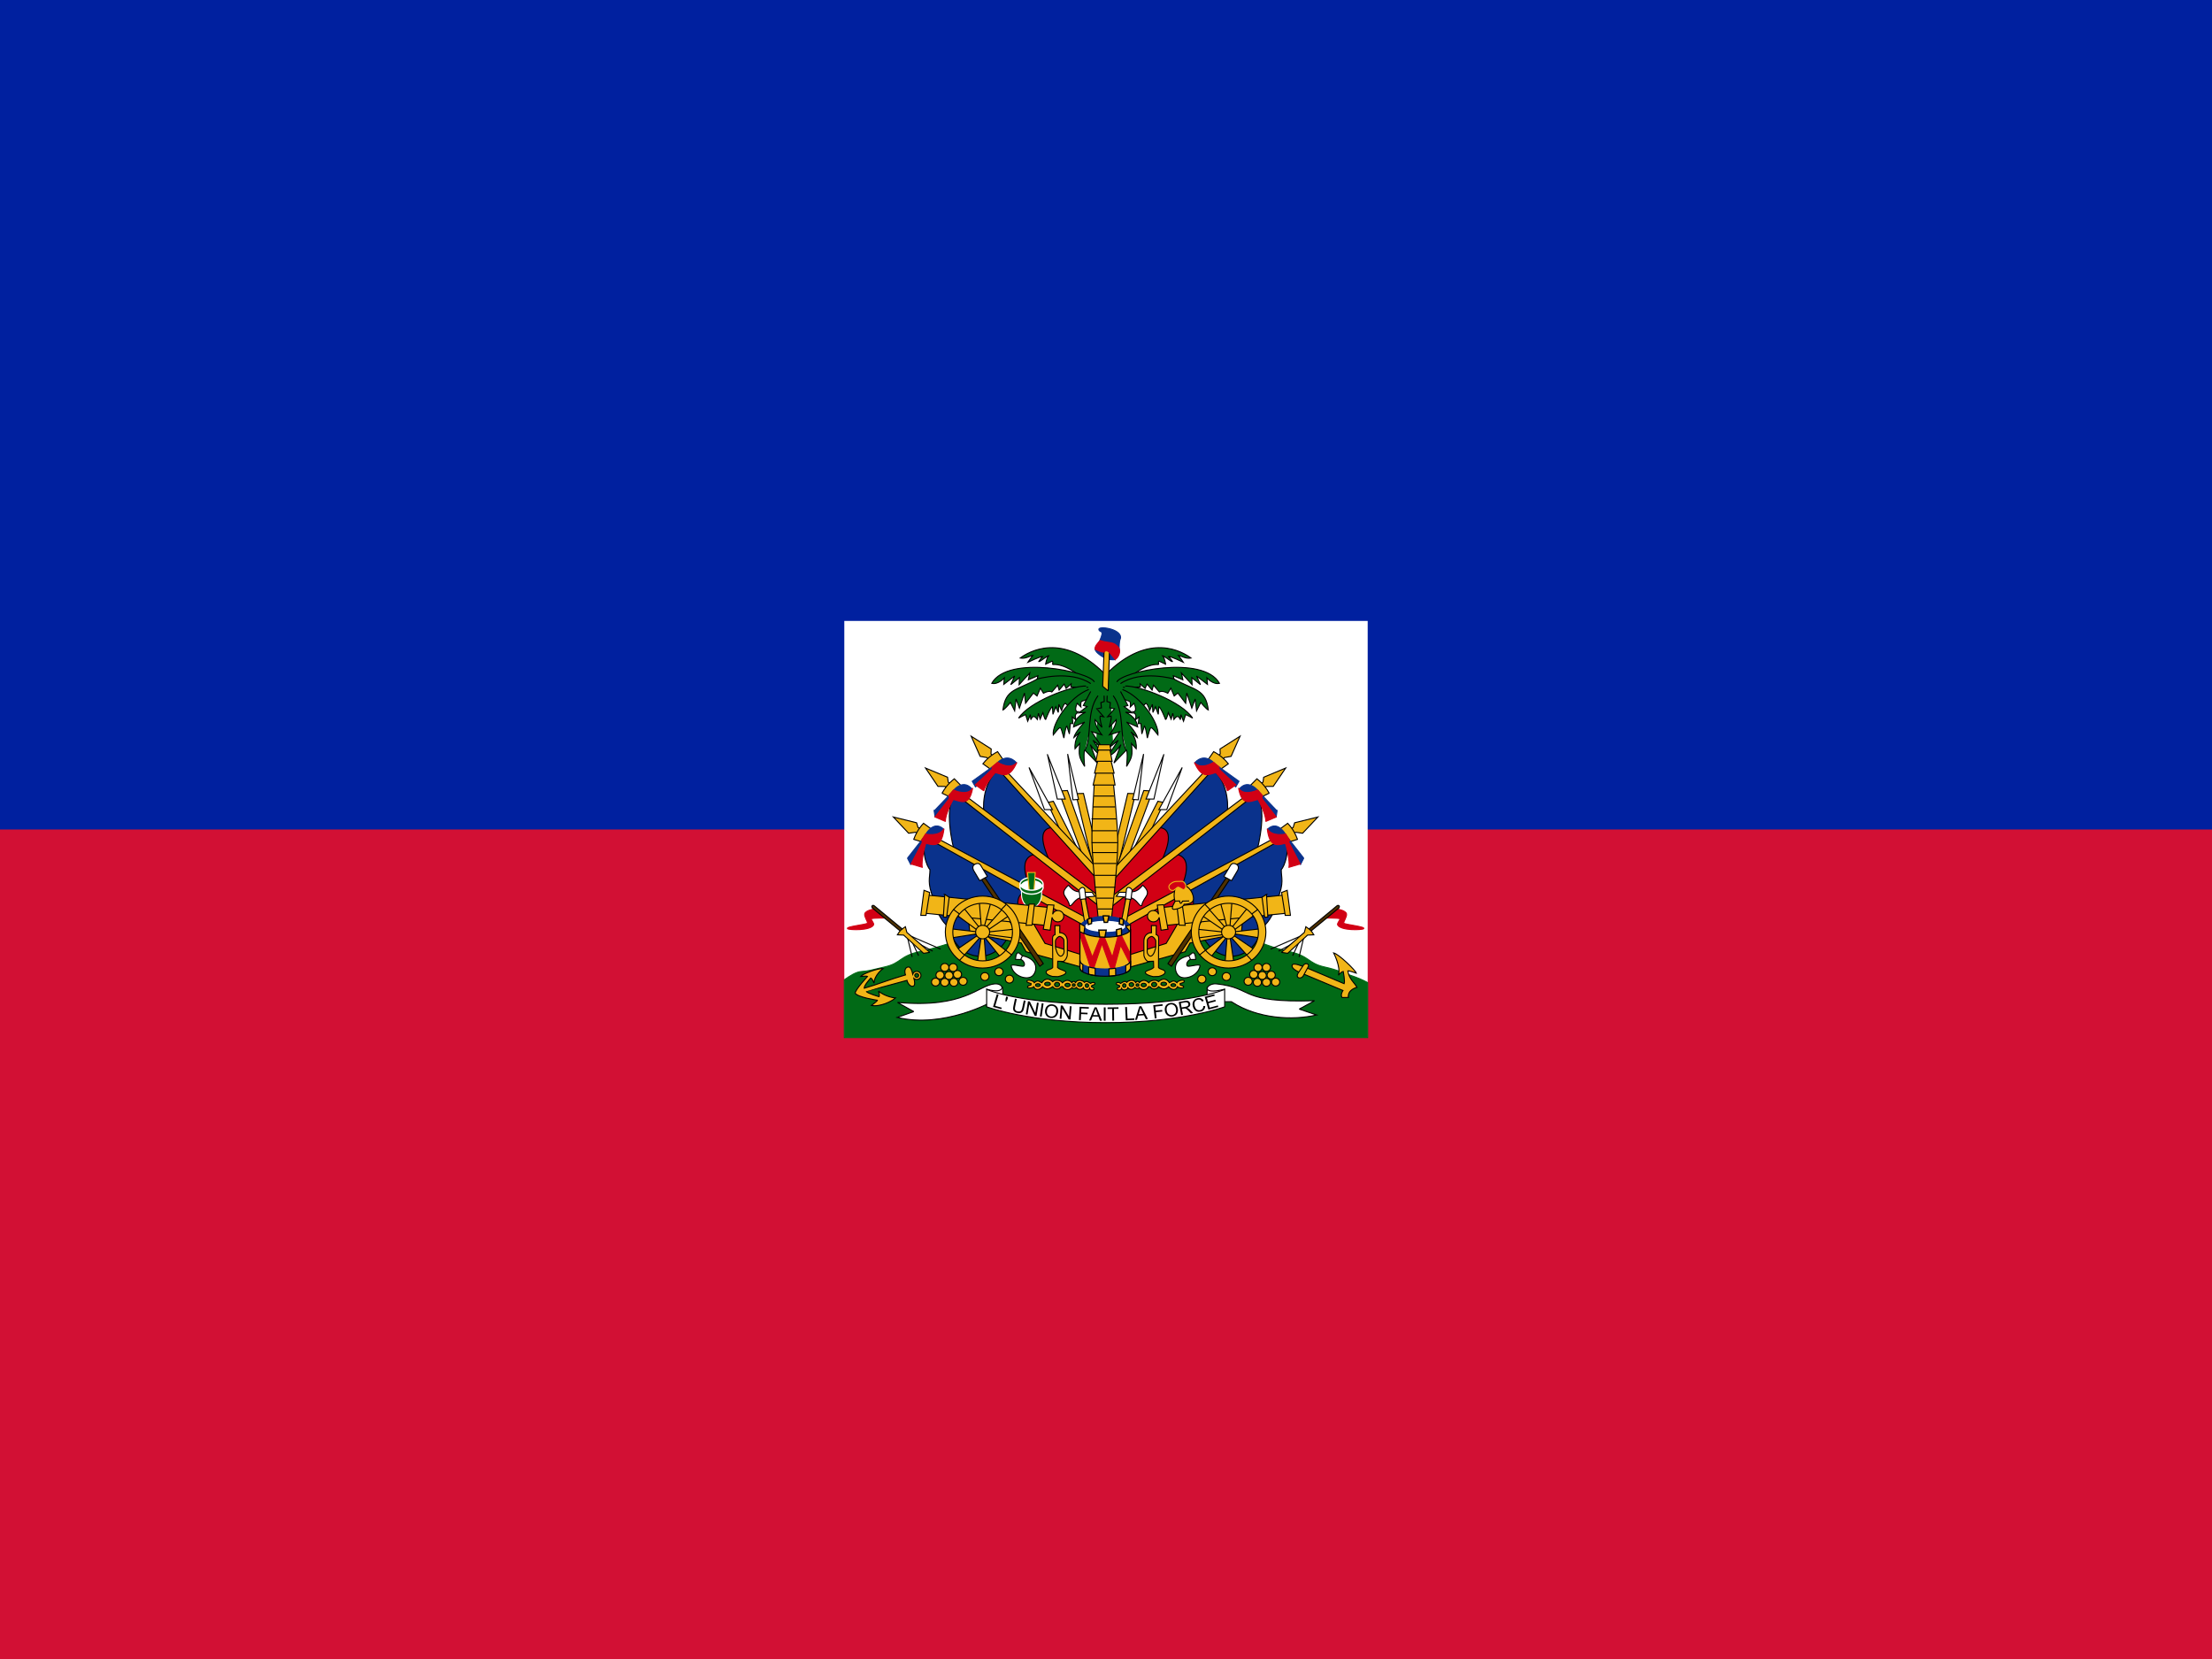
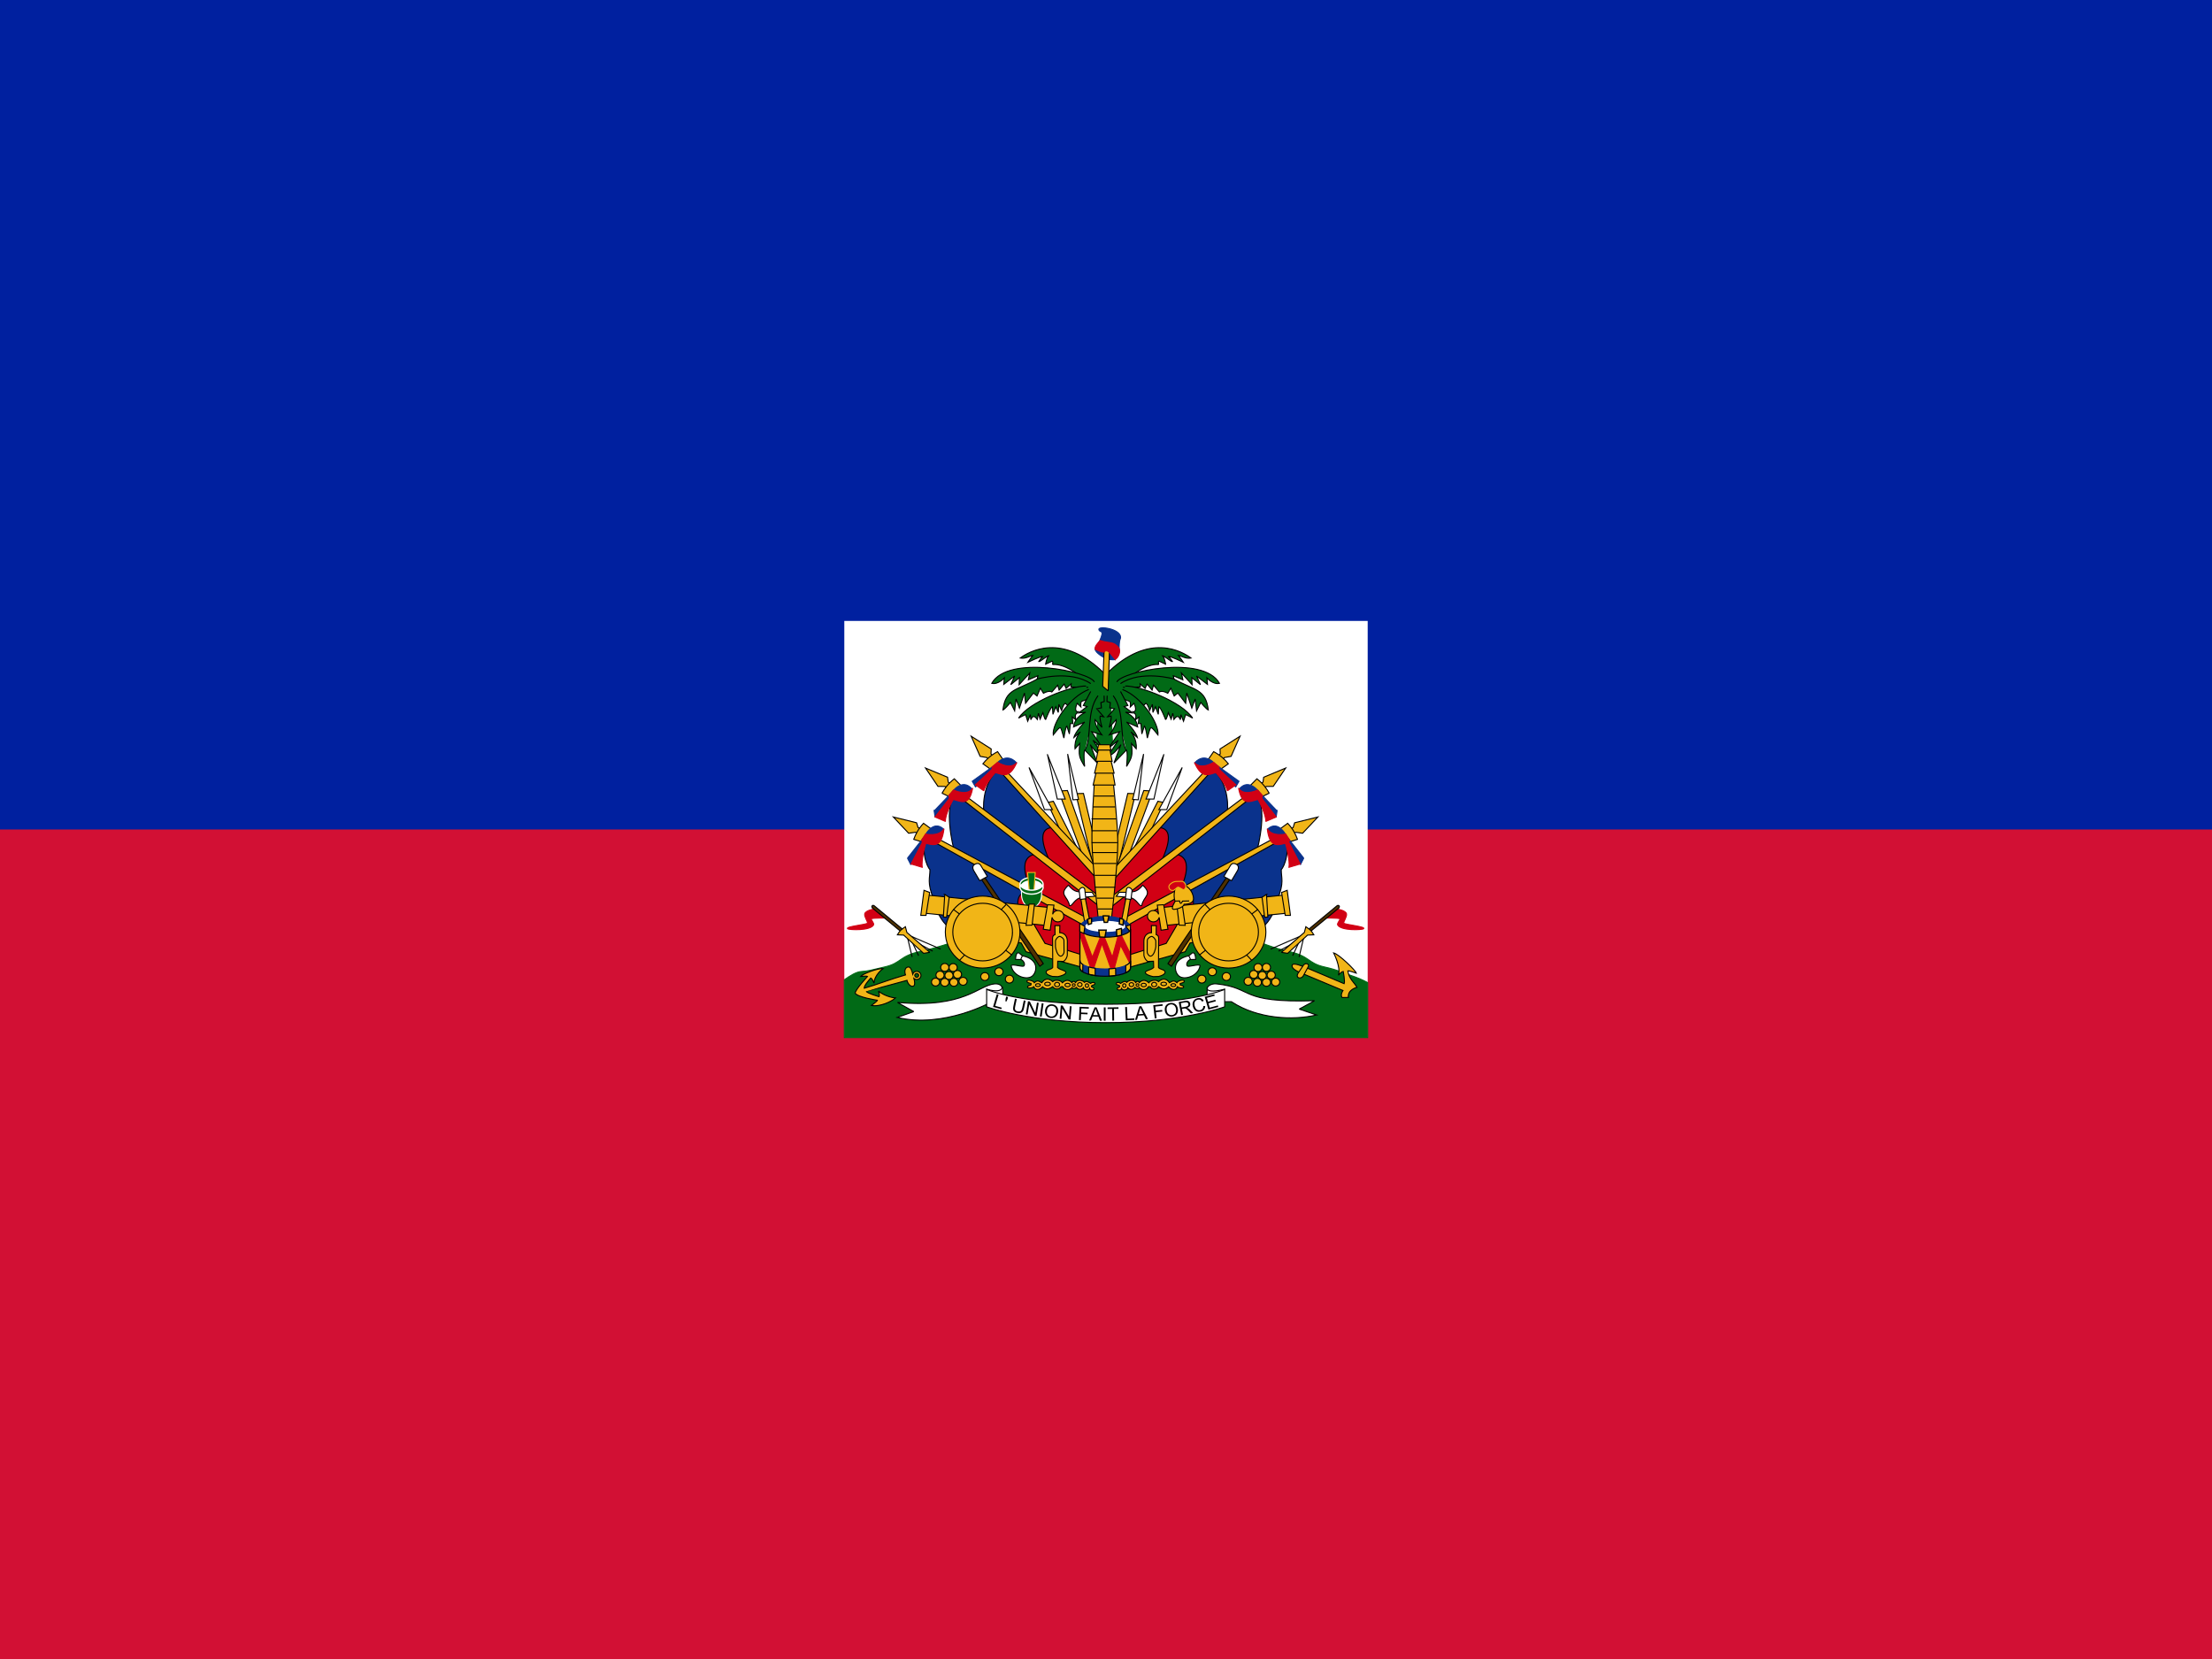
<svg xmlns="http://www.w3.org/2000/svg" xmlns:xlink="http://www.w3.org/1999/xlink" height="480" width="640">
  <path fill="#d21034" d="M0 0h640v480H0z" />
  <path fill="#00209f" d="M0 0h640v240H0z" />
  <g fill="#f1b517" stroke="#000" stroke-width=".183">
    <path fill="#fff" stroke="none" d="M244.286 179.654h151.428V300.2H244.286z" stroke-width=".293" />
    <path d="M350.475 266.826l-30.902.897-30.764.35s-15.806 5.845-22.266 7.157c-6.442 1.308-5.605 3.424-10.59 4.538-3.992.892-4.453 1.174-6.796 1.328-1.417.093-3.163 1.183-4.87 2.385v16.72h151.425v-15.902c-1.64-.895-3.205-1.51-4.806-2.054-2.224-.757-3.724-1.584-7.716-2.476-4.984-1.114-4.147-3.23-10.588-4.538-6.46-1.312-22.127-8.404-22.127-8.404z" fill="#016a16" stroke="#016a16" stroke-width=".293" />
    <g transform="translate(-80) scale(1.6)">
      <g id="a">
        <path d="M244.53 143.512l1.396-.033 2.555 10.748-.544 3.386-3.407-14.102z" />
        <path d="M243.064 136.346l.954 8.284 1.022-.066-1.976-8.218z" fill="#fff" />
        <path d="M245.722 154.59l-4.293-11.54 1.6-.098 5.01 14.102-2.318-2.465z" />
        <path d="M239.42 136.477l1.77 8.02h1.432l-3.203-8.02z" fill="#fff" />
        <path d="M241.906 150.546l-2.52-5.424 1.09-.23 4.6 9.007-3.17-3.354z" />
        <path d="M236.08 138.778l2.794 7.626h1.43l-4.224-7.626z" fill="#fff" />
        <g>
          <path d="M242.25 151.364l-11.437-12.484c-3.57 2.828-2.908 8.02-2.908 8.02l12.957 10.167 1.387-5.703z" fill="#0a328c" />
          <path d="M248.86 158.235l-8.482-8.594c-3.587.126-.74 5.48-.56 6.153l9.043 7.734v-5.292z" fill="#d20014" />
          <path d="M248.14 156.757l-17.54-18.78-.685.483 18.56 20.622-.336-2.325zM229.586 136.772l-.385-.446.04-.89-3.62-2.304 1.617 3.64 1.232.223.384.446.732-.668z" />
          <path d="M227.738 138.11c.616-.743 1.348-1.486 2.657-2.192l1 1.45-2.155 1.82-1.502-1.078z" />
          <path d="M225.81 141.278l.59 1.026c.363-.135 4.03-3.457 4.03-3.457l2.632-.08.756-.838c-1.932-2.08-3.752.296-3.752.296l-4.255 3.052z" fill="#0a328c" stroke="#0a328c" />
          <path d="M227.91 143.007c.14-.918 1.877-3.214 2.13-3.295 1.302.39 2.514 1.14 3.834-1.837-1.148 1.46-3.47-.027-3.47-.027l-1.01.838.03.405-3.053 2.837 1.54 1.08z" fill="#d20014" stroke="#d20014" />
        </g>
        <g>
          <path d="M237.252 154.672l-14.367-11.41c-2.46 2.502-.415 10.23-.415 10.23l14.043 7.608.74-6.428z" fill="#0a328c" />
          <path d="M249.166 163.917l-11.818-9.467c-4.036.566-.864 6.506-.623 7.16l12.48 6.77-.04-4.463z" fill="#d20014" />
          <path d="M248.697 162.005l-25.554-19.182-.587.59 26.837 20.956-.696-2.365zM221.928 141.807l-.46-.374-.122-.885-3.98-1.662 2.25 3.314 1.253.014.458.374.6-.78z" />
          <path d="M220.35 143.433c.472-.835 1.06-1.69 2.22-2.603l1.247 1.26-1.795 2.152-1.673-.81z" />
          <path d="M218.925 146.64l.16 1.06c.337-.187 3.56-3.725 3.56-3.725l2.586-.477.528-.833c-1.797-2.114-3.713.698-3.713.698l-3.12 3.278z" fill="#0a328c" stroke="#0a328c" />
          <path d="M220.97 148.545c-.122-.982 1.22-3.863 1.456-3.98 1.547.46 2.894 1.152 3.462-2.07-.897 1.614-3.46.363-3.46.363l-.86.98.12.53-2.61 3.37 1.893.807z" fill="#d20014" stroke="#d20014" />
        </g>
        <g>
          <path d="M236.224 161.65c-.19-.045-18.517-10.44-18.517-10.44-1.334 2.25-.128 5.52.457 6.028.034 1.5-.602 2.306.707 5.44.387 2.035 1.33 3.912 2.7 5.026 1.672 6.417 8.223 6.848 10.747 1.624l3.907-7.677z" fill="#0a328c" />
          <path d="M248.352 168.512l-12.548-7.355c-4.036.567.085 8.056.326 8.71l12.116 4.304.106-5.658z" fill="#d20014" />
          <path d="M246.243 165.846l-28.35-15.09-.484.673 29.904 16.646-1.07-2.23zM216.528 149.937l-.514-.3-.265-.856-4.2-1.04 2.757 2.935 1.24-.177.515.3.466-.86z" />
          <path d="M215.232 151.782c.332-.896.773-1.828 1.772-2.907l1.436 1.056-1.425 2.4-1.783-.548z" />
          <path d="M214.1 155.18l.593 1.168c.307-.232 3.004-4.578 3.004-4.578l2.492-.82.468-1.014c-2.002-1.85-3.498 1.342-3.498 1.342l-3.06 3.903z" fill="#0a328c" stroke="#0a328c" />
          <path d="M216.772 156.836c-.2-1 .484-4.197.7-4.345 1.56.466 2.863.598 3.223-2.62-.907 1.528-3.328.952-3.328.952l-.71 1.085.15.38-2.06 3.95 2.025.6z" fill="#d20014" stroke="#d20014" />
        </g>
      </g>
      <use height="100%" width="100%" xlink:href="#a" transform="matrix(-1 0 0 1 499.86 0)" />
    </g>
    <g transform="translate(-80) scale(1.6)">
      <path d="M248.757 125.603l-.465 9.07h2.9l-.425-8.992 3.023-.423-.335-3.582-7.51.29.04 3.253 2.772.385z" fill="#016a16" stroke="#016a16" />
      <g id="b" fill="#016a16">
        <path d="M249.817 121.898c-7.764-7.77-13.878-3.98-15.334-2.902.963.187 1.826-.412 2.273-.48-.28.353-.865 1.23-.865 1.23s2.4-1.135 2.67-1.03c-.347.275-.728.935-.728.935.178.07 1.528-1.056 1.795-1.076-.41.466-.54 1.528-.54 1.528l1.17-.545c.305.216-.084.63.18.61 1.945-.16 4.678 1.776 5.054 2.37" />
        <path d="M247.895 123.32c-.81-1.853-15.588-5.004-18.56.245 1.164.293 2.276-.976 2.276-.976l-.1 1.17 1.972-1.512-.708 1.56 1.568-1.268-.05 1.27 1.92-2.1-.252 1.22 1.72-.73-.203 1.023" />
        <path d="M247.238 123.614c-3.793-2.537-9.66-.83-9.66-.83-3.74 2.1-5.736 1.72-6.22 5.61.355-.145 1.366-1.365 1.366-1.365l.76 1.512.25-2.147.608 1.66.91-2.733.203 1.854 1.416-1.854.658.536.607-1.415.556.927s.962-.585 1.52-.244l1.06-1.22.253.88.91-1.074.355.78.91-.83-.05.586 3.135.05" />
        <path d="M246.38 124.053c-2.643-.05-10.226 2.812-12.188 5.806a13.29 13.29 0 0 1 1.263-.636l.387 1.203.473-1.203.1.927c.29-.723.618-.805 1.164-.048l.2-1.122.305 1.073.505-1.17s.318 1.27.506 1.22c0 0 .838-2.195 1.214-2.294l.1 1.365.506-1.366.456 1.024.1-1.464.506 1.122s.266-1.103.658-1.317l.758.683 3.378-2.427" />
        <path d="M246.888 124.678c-3.52 1.35-6.67 6.18-6.43 8.226 1.565-1.94 1.23-1.674 1.928.56 0 0 .264-1.955.53-2.187l.46 1.446.17-1.892.47.023-.12-1.187.698.535c-.163-.677-.338-.906.386-1.488 0 0-.917.117-.193-1.535l.675.65s-.12-.72.12-1l2.485-.86" />
        <path d="M247.23 125.04l-1.33 2.534.68.197-1.534 1.153 1.296-.132s-1.978.725-2.217 2.666l2.013-.888s-1.706 1.744-1.945 2.797l1.16-1.02s-1.125 1.217-.955 3.06l.853-.954c-.204 2.238-.136 2.436.888 4.147 0 0-.273-2.633.034-2.962l2.25 2.337-1.26-3.324s1.397 2.106 2.25 1.91l-1.774-2.7 1.74 1.415-1.978-2.96 1.84.558s-1.33-1.677-1.227-2.73l1.262 1.382s-.477-1.58-.34-2.04l.647.132-1.262-1.448.853-.165-.102-.953.615-.197-.034-1.053M248.56 125.797c-2.184 2.96-1.058 7.535-2.354 9.87" />
      </g>
      <use height="100%" width="100%" xlink:href="#b" transform="matrix(-1 0 0 1 499.86 0)" />
      <path d="M250.945 166.535s1.19-9.945 1.186-14.225c0-3.37-.813-10.835-.813-10.835H247.9s-.52 7.43-.442 10.79c.1 4.28 1.186 14.27 1.186 14.27h2.3z" />
      <path d="M247.674 141.953h3.96l-.465-2.666h-2.87l-.626 2.666z" />
      <path d="M247.927 139.816h3.54l-.668-2.666h-2.18l-.693 2.666z" />
      <path d="M248.155 137.655h2.95l-.5-2.666h-1.876l-.575 2.665z" />
      <path d="M250.71 134.673h-2.064l-.21.964h2.442l-.17-.964zM251.132 164.367h-2.62M251.275 162.42h-2.94M251.664 160.444h-3.727M251.856 158.29h-3.9M251.883 156.14h-4.102M252.043 154.17h-4.45M252.053 152.38h-4.65M252.025 150.22h-4.65M251.87 148.084h-4.495M251.664 145.914H247.6M251.467 143.955h-3.672" />
      <g>
        <path d="M249.91 119.044c-.69-.324-2.246-1.313-1.784-1.903l.713-1.213c1.01-2.277-.02-1.395-.127-2.106-.103-.68 3.865-.148 3.924 1.398.016.426-.295.176-.252 2.61l-.755 1.46c-.565.052-1.234-.015-1.72-.244z" fill="#0a328c" stroke="#0a328c" />
        <path d="M250.392 124.934l-.986-.83.273-7.105.964.282-.252 7.652z" />
        <path d="M251.672 119.246c.62-.362 1.024-1.443.65-2.085-1.016-1.286-1.673-.755-3.378-1.335-.34.362-1.055 1.06-.902 1.58 2.242 1.055 1.372.155 2.114.287.4.07.658.545 1.516 1.554z" fill="#d20014" stroke="#d20014" />
      </g>
    </g>
    <g transform="translate(-80) scale(1.6)">
      <use height="100%" width="100%" xlink:href="#c" transform="matrix(1 0 0 -1 -.002 320.37)" />
      <path d="M238.358 161.75c0 1.3-.815 2.353-1.818 2.353-1.004 0-1.82-1.054-1.82-2.353v-1.276h3.638v1.276z" fill="#016a16" stroke="#fff" stroke-width=".181" stroke-linecap="round" />
      <ellipse cx="236.539" cy="160.063" rx="1.806" ry=".898" fill="#fff" stroke="none" />
      <path d="M236.126 161.075l-.31-3.297h1.382l-.226 3.297h-.846z" fill="#016a16" stroke="#f1b517" />
      <path id="c" d="M238.538 160.118c-.265.493-1.06.852-2 .852-.937 0-1.727-.36-1.992-.852a.756.756 0 0 0-.1.36c0 .668.938 1.21 2.093 1.21 1.154 0 2.09-.542 2.09-1.21a.748.748 0 0 0-.092-.36z" fill="#016a16" stroke="#fff" stroke-width=".237" stroke-linecap="round" />
      <g id="d">
        <path d="M246.035 172.786l-7.06-2.19-3.076-5.254-10.894-.535.378 3.94 9.28 1.777.882 1.58 10.666 2.97-.177-2.288z" />
        <path d="M238.662 174.254l-11.149-16.398-.547.41 11.06 16.468.636-.48z" fill="#503200" />
        <path d="M228.55 158.5l-1.19-1.992c-.222-.368-.56-.49-1.058-.228-.484.255-.437.76-.24 1.123l1.1 1.852 1.39-.755z" fill="#fff" />
        <path d="M239.986 164.127l-22.496-2.286-.547 3.272 22.387 2.25.656-3.235z" />
        <path d="M217.09 160.997l-.584 4.538h.948l.656-4.15-1.02-.388zM220.844 161.735l-.255 4.08.582.07.474-3.622-.802-.528zM236.085 163.494l-.547 3.834 1.094-.035.437-3.8h-.985zM239.436 163.6l-.78 4.433 1.24.18.353-2.332c.1.47.53.825 1.045.825.59 0 1.07-.464 1.07-1.032 0-.568-.48-1.026-1.07-1.026-.41 0-.78.24-.94.687l.23-1.662-1.15-.073zM231.317 164.32l-3.094 3.48.36.424 3.972-2.71-1.238-1.195zM224.124 173l3.094-3.482-.36-.423-3.972 2.71 1.238 1.195zM232.22 172.13l-3.764-2.91-.387.272 2.964 3.756 1.186-1.12zM222.938 165.413l3.816 2.81.464-.348-2.99-3.755-1.29 1.293zM227.09 163.094l.365 4.573.513-.022 1.207-4.452-2.085-.1zM228.34 174.19l-.364-4.574-.565-.053-.69 4.626h1.62zM233.4 168.026l-4.794.51-.073.457 4.85.634.018-1.6zM221.993 169.61l4.68-.74.1-.365-4.842-.54.063 1.644z" />
        <ellipse cx="227.693" cy="168.548" rx="1.27" ry="1.225" />
-         <path d="M234.438 168.548c0 3.592-3.022 6.507-6.745 6.507-3.723 0-6.745-2.915-6.745-6.507 0-3.592 3.022-6.507 6.745-6.507 3.723 0 6.745 2.916 6.745 6.508zm-1.347 0c0 2.874-2.418 5.207-5.397 5.207-2.98 0-5.398-2.333-5.398-5.207 0-2.874 2.42-5.207 5.398-5.207 2.98 0 5.398 2.334 5.398 5.208z" fill-rule="evenodd" stroke-linecap="round" />
+         <path d="M234.438 168.548c0 3.592-3.022 6.507-6.745 6.507-3.723 0-6.745-2.915-6.745-6.507 0-3.592 3.022-6.507 6.745-6.507 3.723 0 6.745 2.916 6.745 6.508zm-1.347 0c0 2.874-2.418 5.207-5.397 5.207-2.98 0-5.398-2.333-5.398-5.207 0-2.874 2.42-5.207 5.398-5.207 2.98 0 5.398 2.334 5.398 5.208z" fillRule="evenodd" stroke-linecap="round" />
        <path d="M223.48 165.264l-1.057-.796M231.034 164.493l.902-.92M232.967 172.7l-1.11-.87M223.48 173.696l.954-1.02" />
        <g>
          <path d="M246.196 162.122l1.155 5.886-.94.497-1.015-6.3.8-.083z" />
          <path d="M245.592 161.364c-.535-.224-1.232.155-2.374-1.292-1.878 1.723-.107 1.98.18 3.686.53.218.857-1.323 2.3-1.48.18-.02 2.3-.204 2.3-.204l-.533-.726s-1.474.04-1.873.016z" fill="#fff" />
          <path d="M246.36 162.518l-.215-1.756c-.232-.62-1-.087-1 .275l.197 1.62 1.017-.14z" fill="#fff" />
        </g>
-         <path d="M240.765 167.372l.02 1.637c-.537.182-.455.584-.438 1.167l.02 4.772c-.19.315-.78.33-1.055.578-.277.248-.242.73 1.02 1.047l.975.035c1.486-.325 1.793-.818 1.048-1.095-.397-.148-.92-.324-1.117-.557l.033-1.137.965.036c.26 0 .753-.652.77-1.185l.005-2.47c-.035-1.4-1.085-1.558-1.38-1.54l.02-1.29-.885.002zm1.63 2.73c.018-.4-.555-.757-.786-.767-.23-.01-.735.467-.752.867v1c.034.367.327 1.61.915 1.7.28.044.64-.4.64-.766l-.017-2.034z" fill-rule="evenodd" />
+         <path d="M240.765 167.372l.02 1.637c-.537.182-.455.584-.438 1.167l.02 4.772c-.19.315-.78.33-1.055.578-.277.248-.242.73 1.02 1.047l.975.035c1.486-.325 1.793-.818 1.048-1.095-.397-.148-.92-.324-1.117-.557l.033-1.137.965.036c.26 0 .753-.652.77-1.185l.005-2.47c-.035-1.4-1.085-1.558-1.38-1.54l.02-1.29-.885.002zm1.63 2.73c.018-.4-.555-.757-.786-.767-.23-.01-.735.467-.752.867v1c.034.367.327 1.61.915 1.7.28.044.64-.4.64-.766l-.017-2.034z" fillRule="evenodd" />
        <g fill="#fff">
          <path d="M234.275 172.328c-.636-.257-.63 1.172-.63 1.172l1.002.01c.44.2.792.843.512 1.16-.232.26-2.178-.442-2.31-.038.345 1.94 2.918 2.688 3.85 1.84.91-.832 1.14-3.05-1.818-3.63l-.607-.514zM234.87 172.856l-.292.64" />
        </g>
        <g>
          <path d="M214.943 173.055l-.963-4.05M216.112 172.822l-1.48-3.153M218.658 171.993l-3.337-1.792M220.103 171.628l-6.192-2.688" />
          <path d="M210.215 166.013s-2.254-.036-2.656.122c-.163.064.566.825.415 1.115-.563 1.083-4.394.934-4.697.698-.52-.405 3.568-.753 3.595-1.03.03-.315-.605-1.145-.506-1.654.128-.66 1.788-.907 1.788-.907l2.06 1.656z" fill="#d20014" stroke="#d20014" />
          <path d="M213.233 168.05l-5.102-4.222s-.224-.238-.412-.033c-.184.2.07.43.07.43l5.262 4.35.183-.525z" fill="#503200" />
          <path d="M218.146 172.217c-.09-.087-4.155-3.608-4.155-3.608l-.27-1.03s-.628.426-.858.646c-.23.22-.587.82-.587.82l1.138.05 3.595 3.295 1.138-.173z" />
        </g>
        <g>
          <ellipse cx="232.534" cy="177.056" rx=".74" ry=".715" />
          <ellipse cx="230.641" cy="175.716" rx=".74" ry=".715" />
          <ellipse cx="228.091" cy="176.593" rx=".74" ry=".715" />
          <ellipse cx="224.153" cy="177.445" rx=".74" ry=".715" />
          <ellipse cx="222.487" cy="177.64" rx=".74" ry=".715" />
          <ellipse cx="220.846" cy="177.64" rx=".74" ry=".715" />
          <ellipse cx="219.18" cy="177.591" rx=".74" ry=".715" />
          <ellipse cx="219.988" cy="176.325" rx=".74" ry=".715" />
          <ellipse cx="221.604" cy="176.398" rx=".74" ry=".715" />
          <ellipse cx="223.144" cy="176.203" rx=".74" ry=".715" />
          <ellipse cx="222.361" cy="174.961" rx=".74" ry=".715" />
          <ellipse cx="220.846" cy="174.937" rx=".74" ry=".715" />
        </g>
-         <path d="M236.47 177.99c0-.315-.77-.18-.77-.55 0-.41 1.174-.11 1.336.253.66-.596.944-.16 1.348.02.575-.855 1.287-.823 1.98-.197.402-.443 1.41-.297 1.758.197.664-.66 1.255-.497 1.715-.02.186-.346.458-.27.654-.02.355-.628 1.243-.44 1.617-.024.332-.367.673-.08 1.114.19.298-.28.78-.228.78.05 0 .288-.63.187-.63.473 0 .256.46.127.46.45 0 .255-.68.35-.786-.056-.23.44-1.062.27-1.144-.138-.276.334-.897.435-1.246-.06-.286.234-.63.267-.787.03-.517.557-1.388.443-1.688-.17l-.295.013c-.508.69-1.302.37-1.52-.01-.853.615-1.362.42-1.838.02-.548.666-1.38.62-1.573 0-.368.267-1.137.33-1.137.017 0-.3.653-.192.653-.47zm1.655.15c0 .144-.195.26-.436.26-.24 0-.436-.116-.436-.26 0-.142.195-.26.435-.26s.435.118.435.26zm1.82-.217c0 .172-.235.312-.524.312-.288 0-.523-.14-.523-.312 0-.173.235-.312.524-.312.29 0 .525.14.525.313zm3.575.197c0 .175-.212.316-.474.316s-.474-.14-.474-.316c0-.174.212-.316.474-.316s.474.142.474.316zm-1.904-.083c0 .22-.207.4-.463.4s-.464-.18-.464-.4c0-.22.207-.4.463-.4s.463.18.463.4zm4.06.01c0 .198-.186.358-.414.358-.23 0-.415-.16-.415-.358 0-.197.186-.357.415-.357.228 0 .414.16.414.357zm-1.244.083c0 .128-.12.23-.267.23-.148 0-.268-.102-.268-.23 0-.127.12-.23.268-.23.147 0 .267.103.267.23zm2.422.094c0 .183-.135.33-.302.33-.166 0-.3-.147-.3-.33 0-.183.134-.332.3-.332.167 0 .302.15.302.332z" fill-rule="evenodd" />
+         <path d="M236.47 177.99c0-.315-.77-.18-.77-.55 0-.41 1.174-.11 1.336.253.66-.596.944-.16 1.348.02.575-.855 1.287-.823 1.98-.197.402-.443 1.41-.297 1.758.197.664-.66 1.255-.497 1.715-.02.186-.346.458-.27.654-.02.355-.628 1.243-.44 1.617-.024.332-.367.673-.08 1.114.19.298-.28.78-.228.78.05 0 .288-.63.187-.63.473 0 .256.46.127.46.45 0 .255-.68.35-.786-.056-.23.44-1.062.27-1.144-.138-.276.334-.897.435-1.246-.06-.286.234-.63.267-.787.03-.517.557-1.388.443-1.688-.17l-.295.013c-.508.69-1.302.37-1.52-.01-.853.615-1.362.42-1.838.02-.548.666-1.38.62-1.573 0-.368.267-1.137.33-1.137.017 0-.3.653-.192.653-.47zm1.655.15c0 .144-.195.26-.436.26-.24 0-.436-.116-.436-.26 0-.142.195-.26.435-.26s.435.118.435.26zm1.82-.217c0 .172-.235.312-.524.312-.288 0-.523-.14-.523-.312 0-.173.235-.312.524-.312.29 0 .525.14.525.313zm3.575.197c0 .175-.212.316-.474.316s-.474-.14-.474-.316c0-.174.212-.316.474-.316s.474.142.474.316zm-1.904-.083c0 .22-.207.4-.463.4s-.464-.18-.464-.4c0-.22.207-.4.463-.4s.463.18.463.4zm4.06.01c0 .198-.186.358-.414.358-.23 0-.415-.16-.415-.358 0-.197.186-.357.415-.357.228 0 .414.16.414.357zm-1.244.083c0 .128-.12.23-.267.23-.148 0-.268-.102-.268-.23 0-.127.12-.23.268-.23.147 0 .267.103.267.23zm2.422.094c0 .183-.135.33-.302.33-.166 0-.3-.147-.3-.33 0-.183.134-.332.3-.332.167 0 .302.15.302.332z" fillRule="evenodd" />
      </g>
      <use height="100%" width="100%" xlink:href="#d" transform="matrix(-1 0 0 1 499.86 0)" />
      <g stroke-width=".231">
        <path d="M249.837 165.718c-2.512 0-4.55.944-4.55 2.102 0 .2.057.39.17.572.542.63 2.306 1.087 4.397 1.087 1.957 0 3.625-.403 4.277-.97.165-.217.257-.447.257-.69 0-1.158-2.038-2.102-4.55-2.102z" fill="#0a328c" stroke="#0a328c" />
        <path d="M254.427 167.98v7.06c0 .827-2.048 1.498-4.572 1.498s-4.573-.67-4.573-1.5v-7.057c0 .83 2.05 1.5 4.573 1.5 2.524 0 4.572-.67 4.572-1.5z" stroke-width=".187" />
        <path d="M245.282 167.982v1.082l2.22 6.845 1.772-5.265 1.946 5.465 1.425-5.16 1.783 3.47v-1.92l-1.656-3.363a8.25 8.25 0 0 1-.593.134l-1.03 3.813-1.446-3.604a14.522 14.522 0 0 1-.715-.024l-1.454 3.627-1.66-4.367c-.377-.217-.594-.466-.594-.734z" fill="#d20014" stroke="#d20014" stroke-width=".183" />
        <path d="M254.427 173.72v1.32c0 .826-2.048 1.498-4.572 1.498s-4.573-.672-4.573-1.5v-1.317c0 .83 2.05 1.5 4.573 1.5 2.524 0 4.572-.67 4.572-1.5z" fill="#0a328c" stroke="#0a328c" stroke-width=".187" />
        <path d="M251.737 175.085c-.372.055-.77.097-1.185.118l.01 1.317c.418-.02.815-.062 1.187-.118l-.013-1.317zM246.868 174.855l-.012 1.312c.353.1.75.185 1.186.246v-1.317a8.907 8.907 0 0 1-1.174-.24zM245.282 173.723v1.317c0 .246.185.474.506.68l.023-1.302c-.335-.21-.528-.443-.528-.695zM254.428 173.863l-.023.006c-.08.266-.38.515-.83.722l.005 1.312c.53-.245.848-.54.848-.863v-1.177z" stroke-width=".187" />
        <path d="M254.427 168.027v7.012c0 .827-2.048 1.498-4.572 1.498s-4.573-.67-4.573-1.5v-7.01" fill="none" stroke-width=".187" />
        <path d="M253.392 167.52c0 .5-1.584.907-3.537.907-1.954 0-3.538-.406-3.538-.907 0-.5 1.584-.907 3.538-.907 1.953 0 3.537.406 3.537.907z" fill="#fff" stroke="#fff" stroke-width=".192" />
        <path d="M248.698 168.19l.157 1.25c.307.022.626.038.953.04l.232-1.29h-1.342zM252.8 167.887l-.91.247.057 1.177c.31-.052.602-.116.866-.19l-.012-1.233zM247.397 165.98c-.26.075-.5.164-.72.262l.127.945.58-.185.013-1.023zM249.837 165.606c-.122 0-.24.007-.36.01l.197 1.184.605-.012.237-1.154a9.727 9.727 0 0 0-.68-.028zM252.51 166.024l-.122 1.034.69.244.077-1.015a5.26 5.26 0 0 0-.645-.263z" />
        <path d="M245.993 168.8l.184-1.288-.935-.506.028 1.465.723.33zM254.396 168.522l.042-1.288-.876.262.834 1.026z" stroke-width=".183" />
      </g>
      <g>
        <path d="M263.686 160.03c.83-.116 2.062 1.023 2.136 2.432.06 1.118-1.69 1.06-1.69 1.06-.09.458-1.055.88-1.84.916-.763.033.207-1.432.207-1.432-.476-1.26.147-2.748.147-2.748l1.04-.23z" />
        <path d="M262.5 162.948l.8-.03s.06.415.208.43c.157.018.326-.4.326-.4l1.217-.03" />
        <path d="M264.13 160.86c.68-.492.085-1.48-.385-1.49l-1.098.03c-.517.01-1.392.572-1.276 1.058.103.424.388.618.832.544.202-.033.626-.563.83-.572.276-.013.88.588 1.1.43z" fill="#d20014" stroke="#f1b517" />
      </g>
-       <path d="M214.242 174.855c-.617.078-.73.788-.5 1.44-2.686.756-5.086 1.74-7.455 2.406-.095-.473 1.174-1.844 1.174-1.844.337.162.588.93.588.93.084-1.578 1.64-2.628 1.64-2.628-.925-.122-3.733.967-4.07 1.412 0 0 1.088-.12 1.256 0 0 0-2.14 2.312-2.237 3 .333.75 4.027 1.31 4.027 1.31-.058.196-1.087.932-1.087.932 1.47.322 3.685-.718 4.347-1.35 0 0-1.728-.144-3.074-1.235 0 0 .277.68.11 1.004 0 0-2.1-.604-2.318-.952.006-.03 4.966-1.315 7.368-2 .088.428.565 1.238 1.138 1.047.374-.125.256-.866.117-1.39a.77.77 0 0 0 .505.185c.422 0 .767-.327.767-.735 0-.407-.345-.74-.767-.74-.338 0-.62.212-.72.505-.096-.453-.345-1.354-.808-1.295zm1.89 1.528c0 .19-.162.345-.36.345a.352.352 0 0 1-.357-.345c0-.19.16-.345.358-.345.197 0 .358.154.358.345z" fill-rule="evenodd" />
+       <path d="M214.242 174.855c-.617.078-.73.788-.5 1.44-2.686.756-5.086 1.74-7.455 2.406-.095-.473 1.174-1.844 1.174-1.844.337.162.588.93.588.93.084-1.578 1.64-2.628 1.64-2.628-.925-.122-3.733.967-4.07 1.412 0 0 1.088-.12 1.256 0 0 0-2.14 2.312-2.237 3 .333.75 4.027 1.31 4.027 1.31-.058.196-1.087.932-1.087.932 1.47.322 3.685-.718 4.347-1.35 0 0-1.728-.144-3.074-1.235 0 0 .277.68.11 1.004 0 0-2.1-.604-2.318-.952.006-.03 4.966-1.315 7.368-2 .088.428.565 1.238 1.138 1.047.374-.125.256-.866.117-1.39a.77.77 0 0 0 .505.185c.422 0 .767-.327.767-.735 0-.407-.345-.74-.767-.74-.338 0-.62.212-.72.505-.096-.453-.345-1.354-.808-1.295zm1.89 1.528c0 .19-.162.345-.36.345a.352.352 0 0 1-.357-.345c0-.19.16-.345.358-.345.197 0 .358.154.358.345z" fillRule="evenodd" />
      <g>
        <path d="M293.068 177.884c.183-.367-.162-2.212-.162-2.212-.373.042-.882.68-.882.68.48-1.51-.865-4.036-.865-4.036.91.19 3.944 3.128 4.102 3.657 0 0-1.33-.474-1.53-.415.217 1.506 1.258 2.205 1.65 2.988 0 0-1.726.38-1.553 1.822l-1.128.02c-.39-.48.152-1.275.152-1.275l-7.74-3.24c-.498-.21-1.62-.72-1.45-1.32.168-.603 2.015.252 2.47.4l6.934 2.93z" />
        <path d="M285.635 176.54l.91-1.672c.326-.44-.346-.92-.823-.356l-1.02 1.527c-.454.836.5 1.066.933.5z" />
      </g>
    </g>
    <g fill="#fff">
      <path d="M290.187 288.586l-.1-2.92-3.532.195-.2 3.18 3.832-.454z" stroke-width=".293" />
      <path d="M264.38 292.678l-4.722-2.648c19.47 1.784 23.446-5.006 28.15-5.37 2.893-.226 3.344 3.203-2.26 1.572l1.45 3.586s-13.822 7.776-27.407 4.564l4.79-1.704zM349.198 288.586l.1-2.92 4.32.1.202 3.18-4.622-.36z" stroke-width=".293" />
      <path d="M375.902 291.963l4.443-2.424c-22.302.663-17.224-3.664-28.383-4.878-2.883-.313-5.05 3.393 2.26 1.572l-1.448 3.586 3.507.003c7.598 5.003 17.85 5.45 24.643 3.843l-5.02-1.703z" stroke-width=".293" />
      <path d="M285.47 286.253v5.047s12.364 4.587 34.43 4.587c22.16 0 34.43-4.587 34.43-4.587v-5.047s-9.36 4.312-34.43 4.312c-24.978 0-34.43-4.312-34.43-4.312z" stroke-width=".293" />
    </g>
    <path d="M287.317 291.328l1.09-3.695.508.14-.963 3.258 1.887.52-.13.436-2.393-.658zm3.578-1.625l.06-.726.164-.622.54.13-.164.624-.31.664-.29-.07zm5.32-.25l.517.102-.46 2.175c-.08.38-.187.67-.322.876a1.158 1.158 0 0 1-.596.448c-.26.094-.58.104-.955.03-.367-.07-.653-.19-.86-.358a1.056 1.056 0 0 1-.386-.625c-.05-.25-.034-.574.05-.972l.46-2.176.515.102-.46 2.172c-.068.327-.088.575-.057.742a.7.7 0 0 0 .25.422c.135.114.313.193.535.236.38.075.668.045.865-.09.196-.134.344-.437.444-.91l.458-2.172zm.582 4.017l.642-3.792.533.085 1.56 3.302.504-2.977.5.08-.644 3.79-.534-.084-1.56-3.305-.505 2.98-.498-.08zm4.065.614l.547-3.806.52.07-.546 3.806-.522-.07zm1.5-1.68c.075-.632.31-1.11.706-1.428.395-.32.87-.45 1.43-.388.364.04.683.16.957.362.273.2.47.46.587.778.118.318.155.668.11 1.05a2.212 2.212 0 0 1-.367 1.012 1.657 1.657 0 0 1-.77.618 2.046 2.046 0 0 1-.99.13 1.923 1.923 0 0 1-.966-.37 1.69 1.69 0 0 1-.584-.785 2.097 2.097 0 0 1-.114-.978zm.54.07c-.055.46.03.835.255 1.128.225.293.53.46.918.504.394.043.734-.055 1.02-.294.286-.24.46-.605.517-1.096.037-.31.014-.588-.067-.832-.08-.243-.22-.44-.414-.59a1.33 1.33 0 0 0-.682-.27c-.37-.04-.704.047-1 .263-.297.216-.48.61-.547 1.186zm3.693 2.265l.324-3.83.538.042 1.83 3.17.255-3.006.503.04-.324 3.83-.54-.043-1.83-3.174-.254 3.008-.503-.04zm5.582.387l.174-3.838 2.685.112-.02.453-2.158-.09-.053 1.187 1.867.08-.02.452-1.867-.08-.08 1.745-.525-.023zm2.934.125l1.607-3.813.568.01 1.552 3.872-.6-.01-.44-1.173-1.666-.032-.46 1.155-.56-.01zm1.182-1.556l1.35.025-.395-1.07c-.12-.326-.21-.593-.266-.802-.055.245-.13.488-.23.73l-.458 1.118zm3.06 1.617l.01-3.842.526.002-.008 3.842h-.527zm2.47-.01l-.05-3.39-1.313.02-.008-.454 3.156-.045.007.454-1.317.017.05 3.388-.527.008zm3.906-.093l-.186-3.838.526-.024.165 3.385 1.96-.088.02.453-2.485.112zm2.68-.117l1.242-3.937.567-.04 1.908 3.72-.598.043-.55-1.13-1.66.114-.35 1.19-.56.04zm1.03-1.652l1.346-.092-.493-1.033c-.15-.314-.262-.572-.34-.775a4.75 4.75 0 0 1-.16.746l-.352 1.154zm4.675 1.213l-.437-3.818 2.67-.285.052.45-2.147.23.136 1.182 1.858-.198.052.45-1.858.2.198 1.734-.524.056zm2.92-2.192c-.094-.63.01-1.15.307-1.554.3-.406.726-.647 1.282-.723.364-.05.704-.01 1.02.116.318.126.576.33.773.61.198.278.325.607.38.988.06.386.03.742-.088 1.068-.116.327-.31.59-.583.786a2.02 2.02 0 0 1-.923.367c-.37.05-.714.008-1.032-.124a1.736 1.736 0 0 1-.77-.616 2.124 2.124 0 0 1-.365-.92zm.54-.065c.067.458.248.802.542 1.03.295.23.635.317 1.02.264.393-.056.696-.233.91-.534.215-.302.286-.697.213-1.187a1.922 1.922 0 0 0-.282-.79 1.25 1.25 0 0 0-.556-.47 1.348 1.348 0 0 0-.73-.094c-.37.05-.67.217-.9.498-.23.28-.303.708-.218 1.28zm4.18 1.29l-.71-3.78 1.737-.305c.35-.06.62-.074.815-.038.195.036.363.13.504.284.14.153.23.333.27.54.05.27.002.51-.143.727-.146.215-.402.38-.768.496.148.04.264.083.347.133.177.107.35.25.525.427l.875.91-.652.114-.667-.696a7.436 7.436 0 0 0-.472-.455 1.198 1.198 0 0 0-.31-.207.818.818 0 0 0-.256-.06c-.06 0-.16.01-.292.034l-.602.105.316 1.68-.518.09zm.122-2.203l1.114-.195a1.74 1.74 0 0 0 .542-.17.588.588 0 0 0 .302-.636.573.573 0 0 0-.284-.405c-.156-.09-.38-.112-.67-.06l-1.24.216.235 1.252zm6.29-.42l.543.016c-.013.43-.134.783-.364 1.058-.23.275-.548.456-.952.544-.42.09-.78.082-1.08-.025a1.63 1.63 0 0 1-.765-.585 2.57 2.57 0 0 1-.44-.96c-.09-.39-.093-.747-.006-1.072.087-.324.256-.592.506-.805.25-.213.547-.357.89-.43.388-.085.737-.06 1.047.073.31.133.557.36.74.685l-.478.226c-.154-.254-.33-.424-.53-.51-.2-.088-.432-.104-.69-.047-.3.064-.533.187-.702.368a1.102 1.102 0 0 0-.292.648c-.027.25-.01.5.047.747a2.3 2.3 0 0 0 .34.803c.15.217.342.362.572.435.23.075.464.086.7.035a1.14 1.14 0 0 0 .676-.4c.162-.203.242-.47.24-.8zm1.463 1.046l-1.07-3.7 2.773-.748.127.437-2.265.61.328 1.134 2.12-.57.127.433-2.122.572.365 1.26 2.354-.635.127.437-2.86.77z" fill="#000" stroke="none" stroke-width=".293" />
  </g>
</svg>
